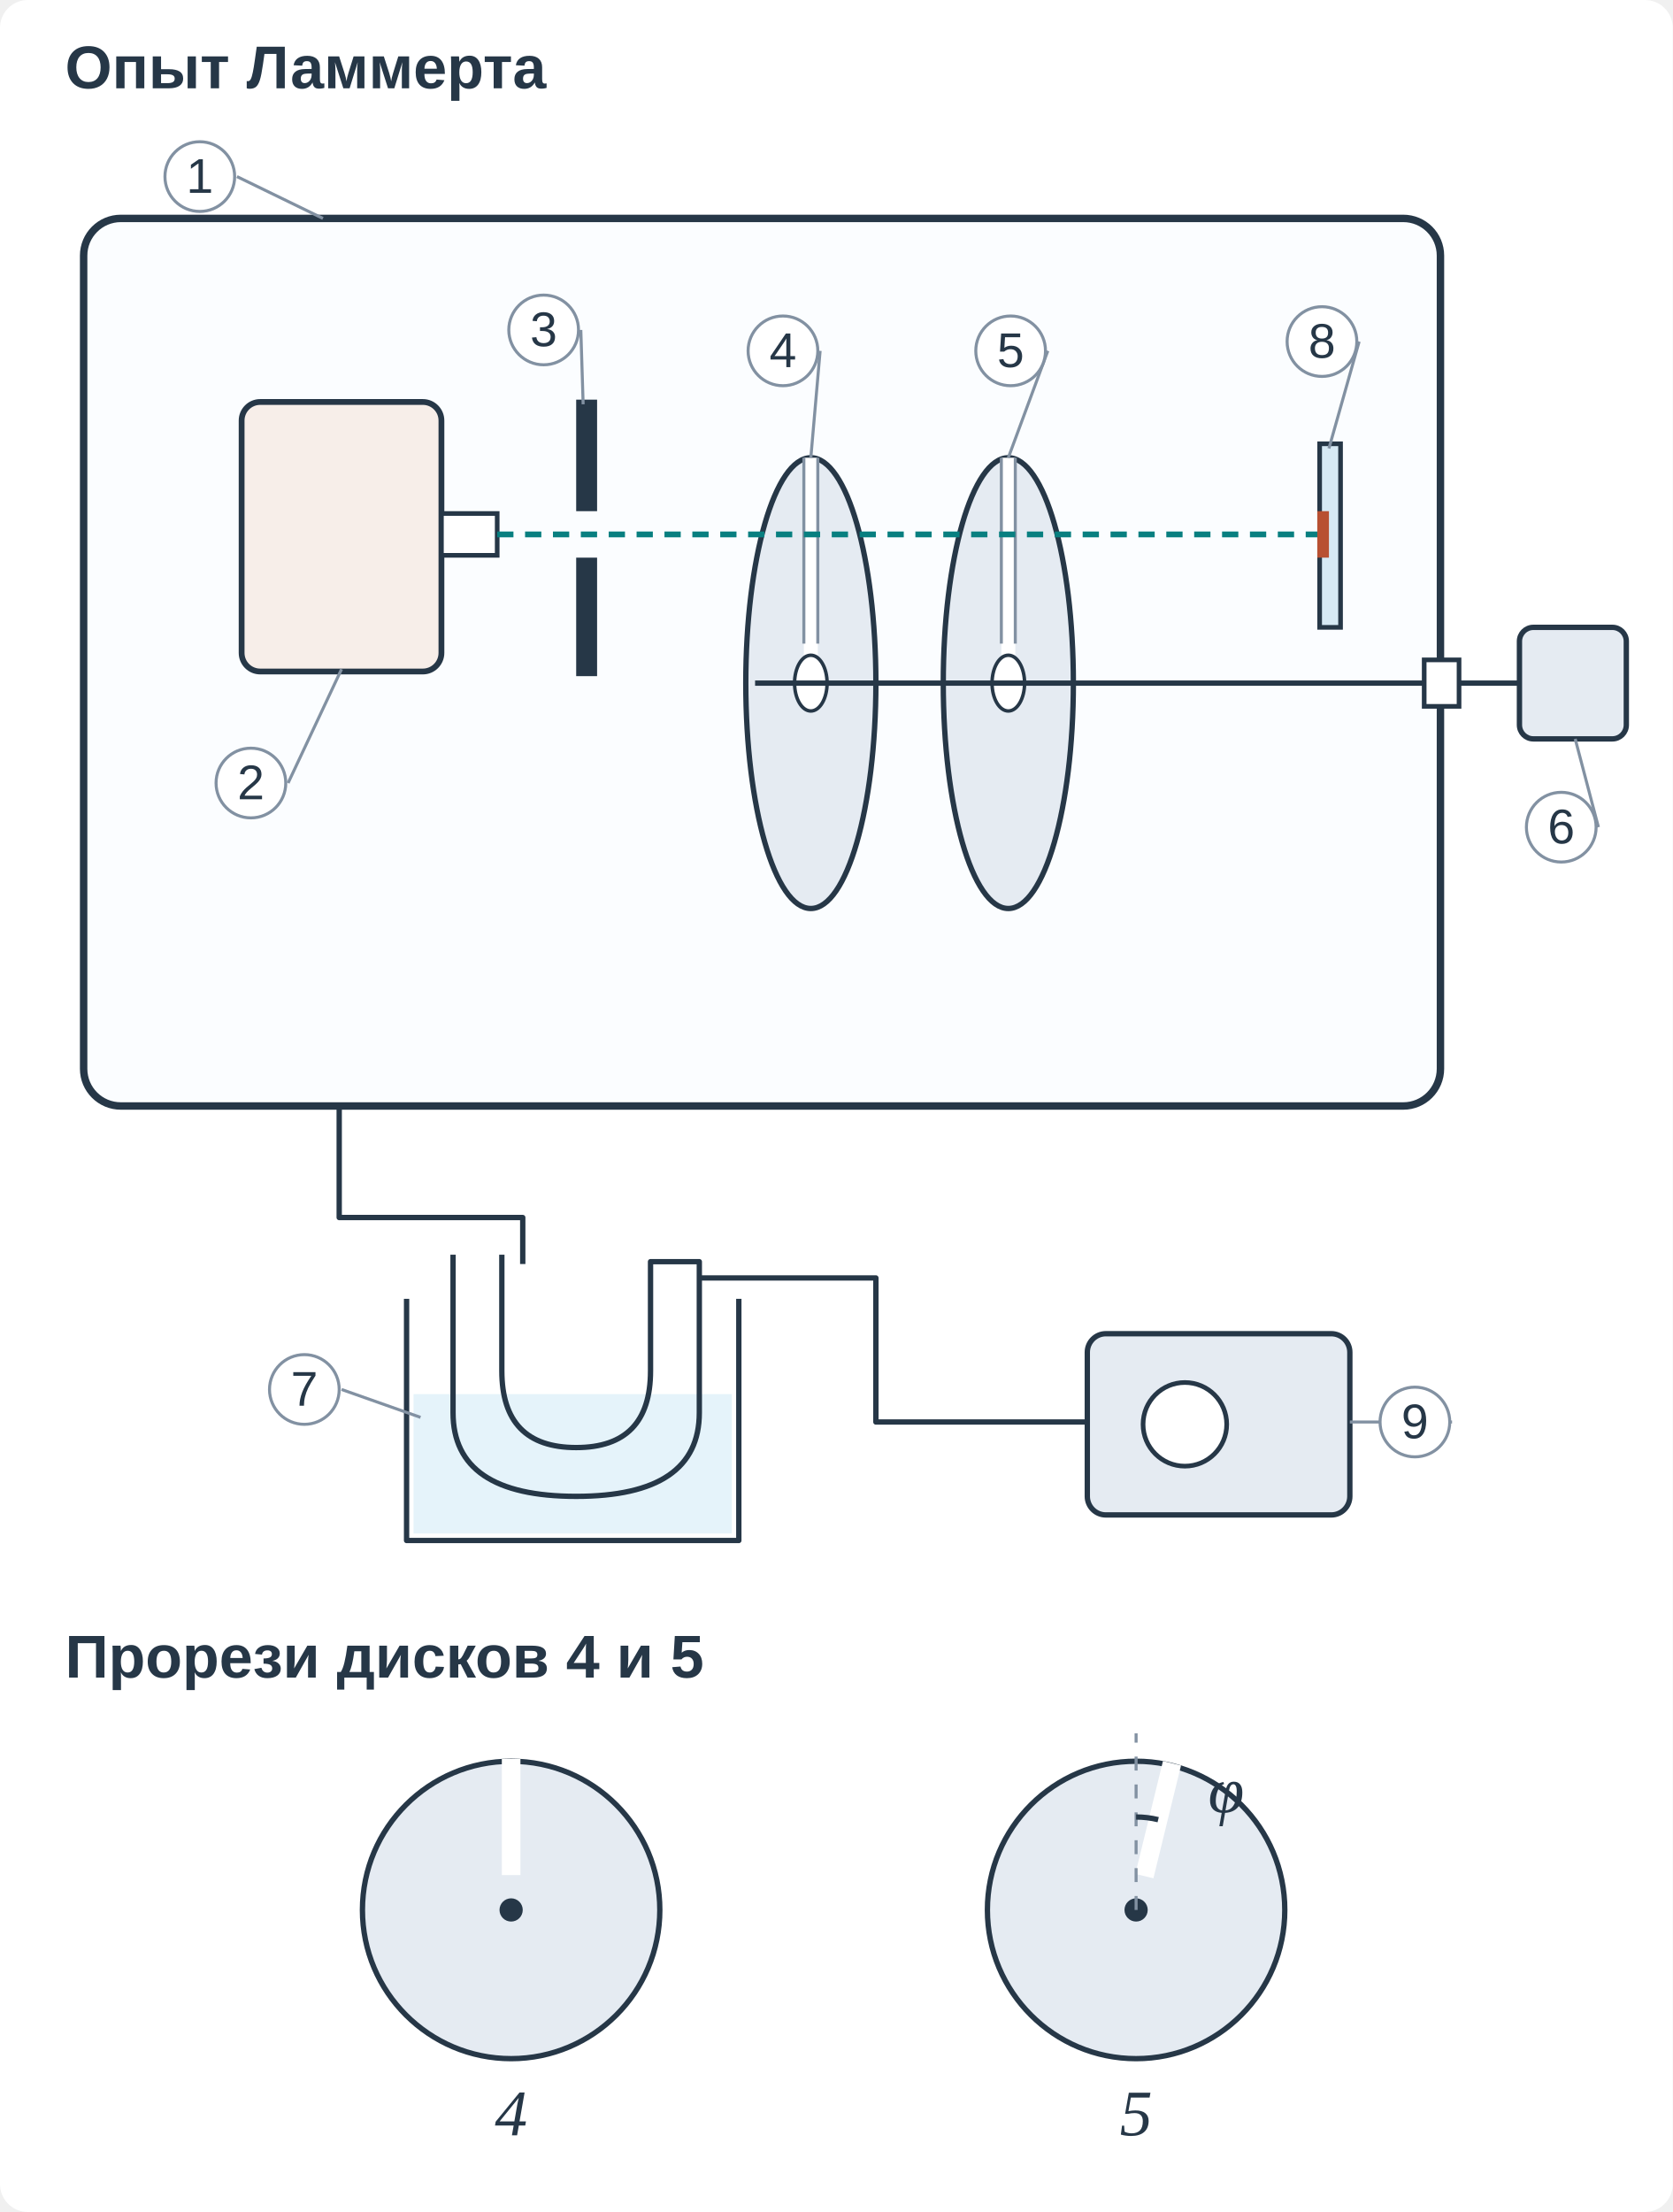
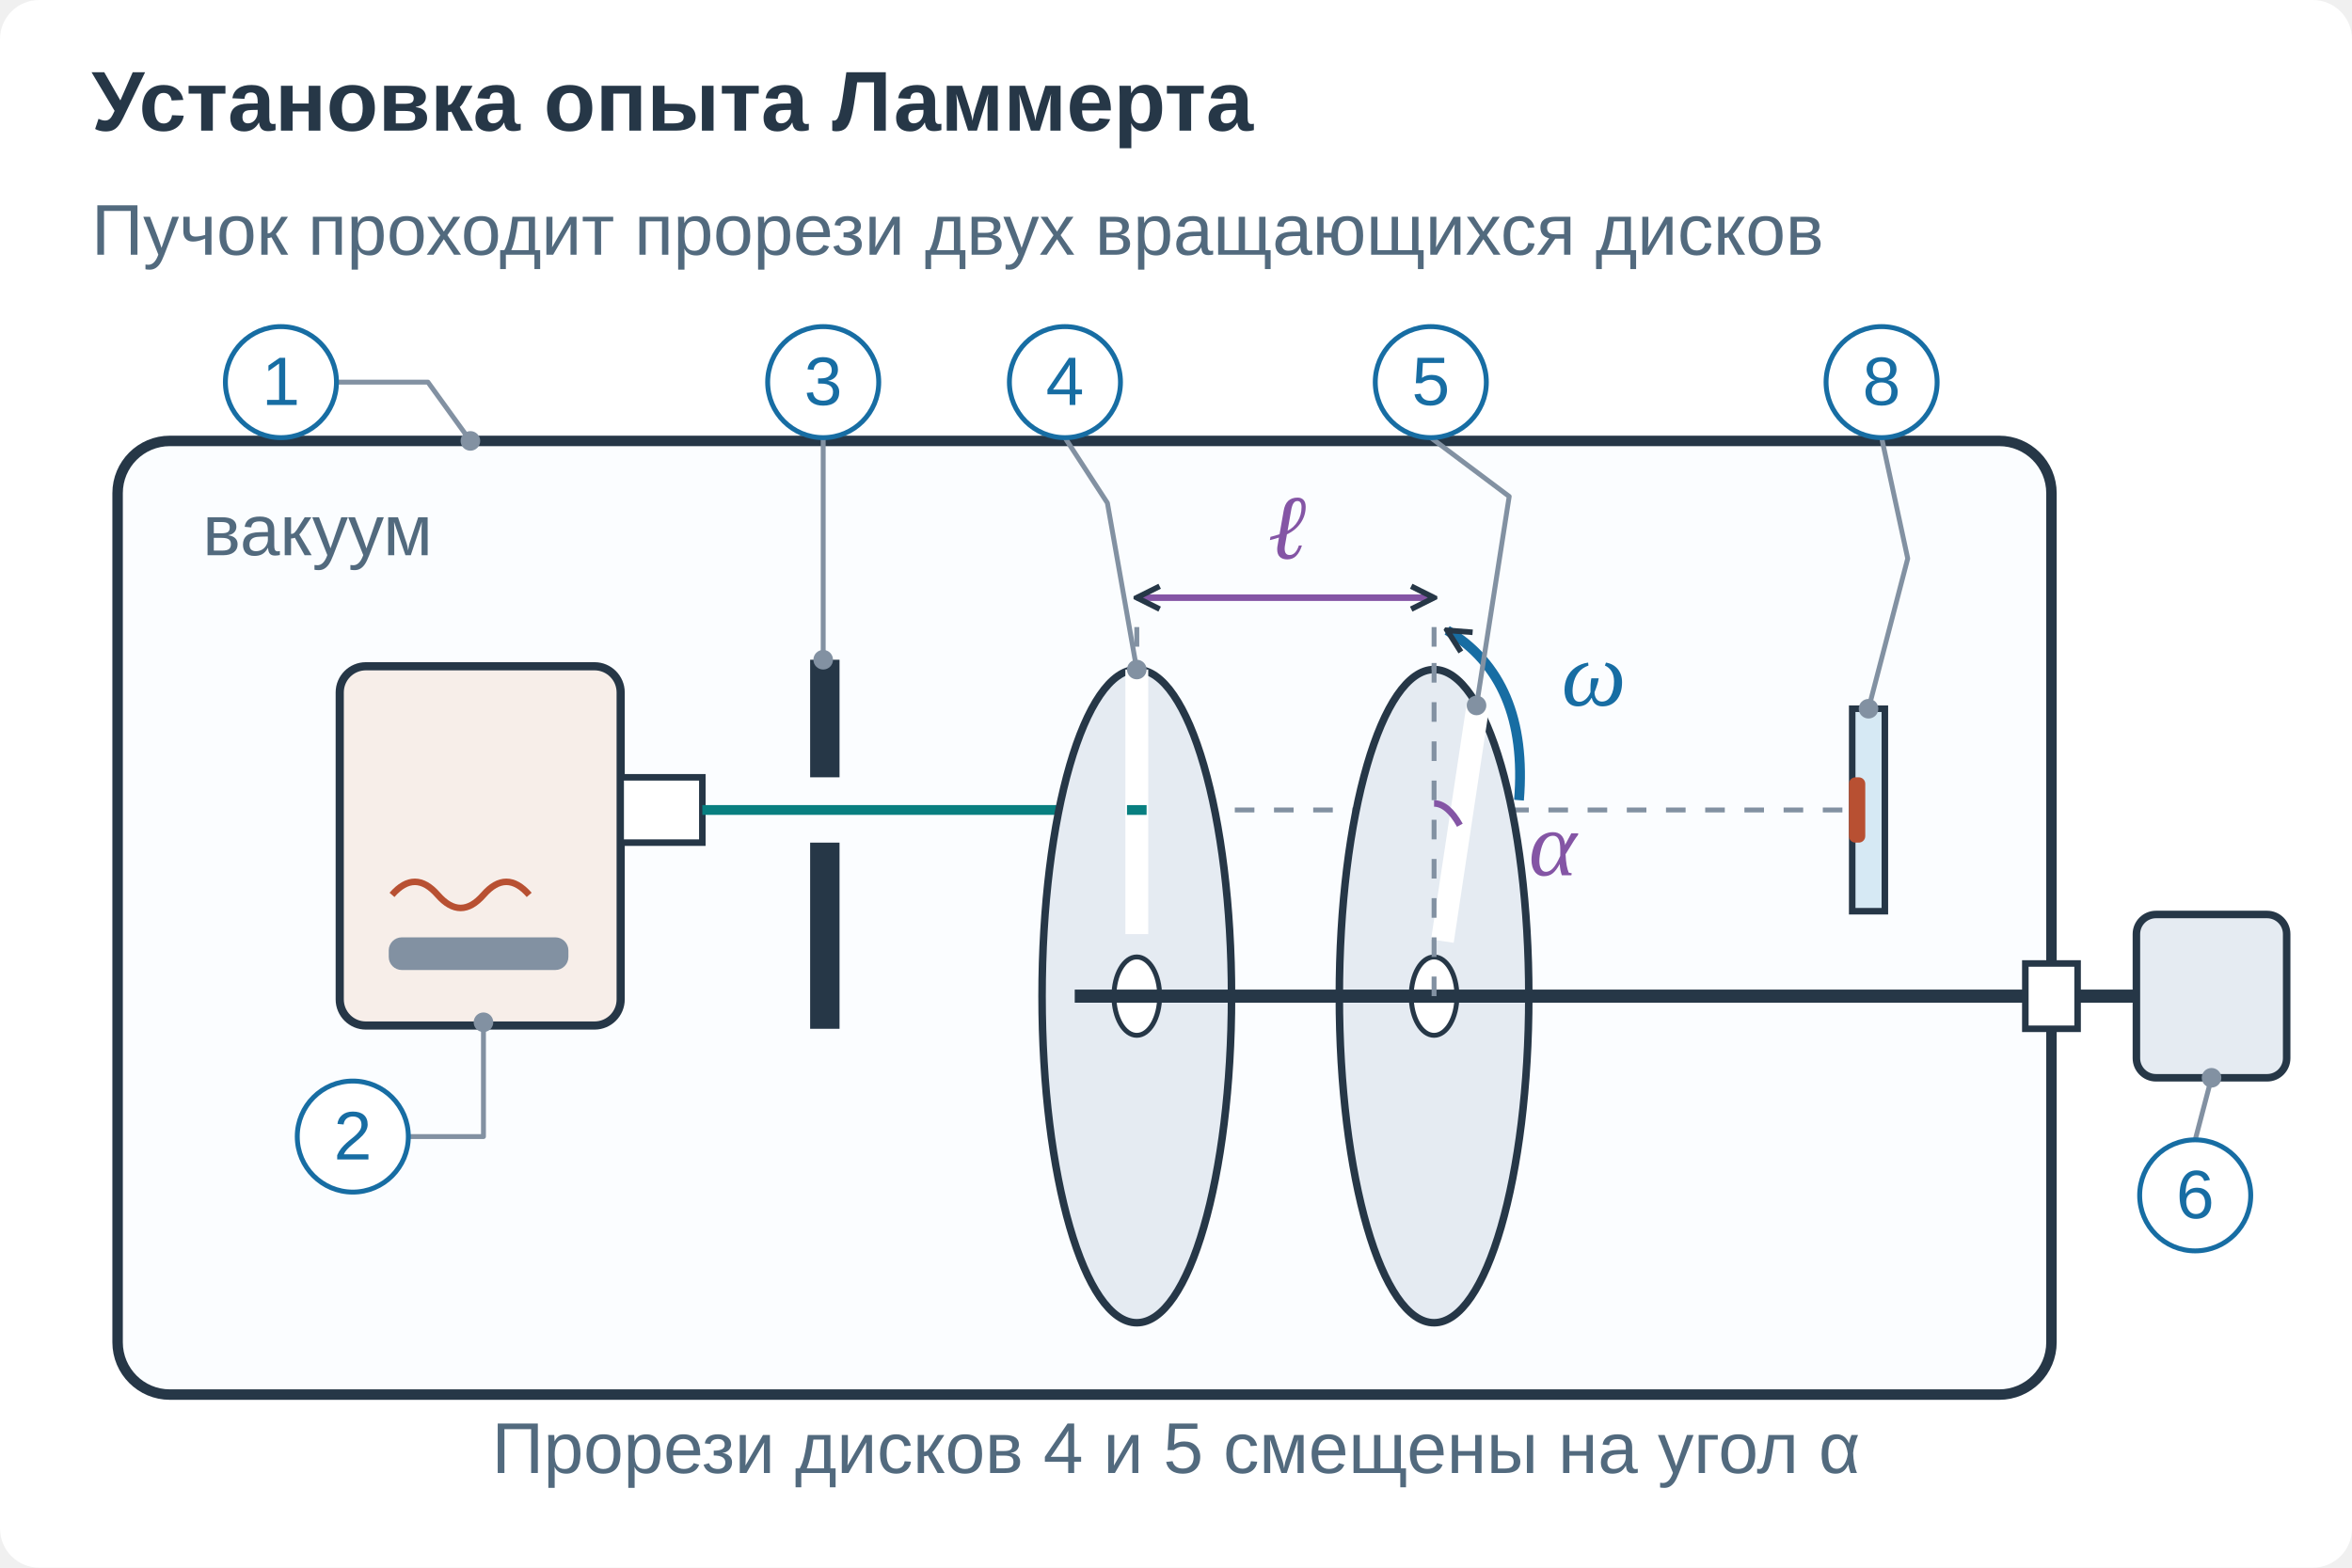
- <svg xmlns="http://www.w3.org/2000/svg" viewBox="0 0 720 952" role="img" aria-labelledby="title desc">
+ <svg xmlns="http://www.w3.org/2000/svg" viewBox="0 0 720 480" role="img" aria-labelledby="title desc">
  <defs>
    <marker id="arrow" markerWidth="9" markerHeight="9" refX="8" refY="4.5" orient="auto-start-reverse" markerUnits="userSpaceOnUse">
      <path d="M1 1 L8 4.5 L1 8" fill="none" stroke="#263747" stroke-width="1.7" />
    </marker>
  </defs>
  <style>text{font-family:Arial,Helvetica,sans-serif;fill:#263747}.label{font-size:24px}.small{font-size:22px}.heading{font-size:26px;font-weight:600}.math{font-family:Georgia,'Times New Roman',serif;font-style:italic;font-size:28px}.number{font-size:21px}.wall{fill:none;stroke:#263747;stroke-width:2.3;stroke-linejoin:round}.leader{fill:none;stroke:#8291a2;stroke-width:1.3}.guide{fill:none;stroke:#8291a2;stroke-width:1.3;stroke-dasharray:6 6}.axis{fill:none;stroke:#263747;stroke-width:1.7;marker-end:url(#arrow)}.beam{fill:none;stroke:#087f80;stroke-width:2.5;stroke-dasharray:7 5}.rotation{fill:none;stroke:#263747;stroke-width:2;marker-end:url(#arrow)}</style>
-   <rect width="720" height="952" rx="12" fill="#fff" />
-   <text x="28.000" y="38.000" class="heading">Опыт Ламмерта</text>
-   <rect x="36" y="94" width="584" height="382" fill="#fbfdff" rx="16" stroke="#263747" stroke-width="3.2" />
-   <rect x="104" y="173" width="86" height="116" fill="#f7eee9" rx="8" stroke="#263747" stroke-width="2.5" />
-   <rect x="190" y="221" width="24" height="18" fill="#fff" stroke="#263747" stroke-width="2" />
-   <rect x="248" y="172" width="9" height="48" fill="#263747" />
-   <rect x="248" y="240" width="9" height="51" fill="#263747" />
-   <ellipse cx="349" cy="294" rx="28" ry="97" fill="#e5ebf2" stroke="#263747" stroke-width="2.3" />
-   <rect x="346" y="197" width="6" height="85" fill="#fff" />
-   <line x1="346.000" y1="197.000" x2="346.000" y2="277.000" class="leader" />
-   <line x1="352.000" y1="197.000" x2="352.000" y2="277.000" class="leader" />
-   <ellipse cx="349" cy="294" rx="7" ry="12" fill="#fff" stroke="#263747" stroke-width="1.5" />
-   <ellipse cx="434" cy="294" rx="28" ry="97" fill="#e5ebf2" stroke="#263747" stroke-width="2.3" />
-   <rect x="431" y="197" width="6" height="85" fill="#fff" />
-   <line x1="431.000" y1="197.000" x2="431.000" y2="277.000" class="leader" />
-   <line x1="437.000" y1="197.000" x2="437.000" y2="277.000" class="leader" />
-   <ellipse cx="434" cy="294" rx="7" ry="12" fill="#fff" stroke="#263747" stroke-width="1.5" />
-   <line x1="325.000" y1="294.000" x2="654.000" y2="294.000" class="wall" stroke-width="5" />
-   <rect x="613" y="284" width="15" height="20" fill="#fff" stroke="#263747" stroke-width="2" />
-   <rect x="654" y="270" width="46" height="48" fill="#e5ebf2" rx="6" stroke="#263747" stroke-width="2.3" />
-   <line x1="214.000" y1="230.000" x2="570.000" y2="230.000" class="beam" />
-   <rect x="568" y="191" width="9" height="79" fill="#d6e9f4" stroke="#263747" stroke-width="2" />
-   <rect x="567" y="220" width="5" height="20" fill="#b85032" />
-   <path d="M146 476 V524 H225 V544" class="wall" />
-   <rect x="178" y="600" width="137" height="60" fill="#e5f3fa" />
-   <path d="M216 540 V590 Q216 623 248 623 Q280 623 280 590 V543 H301 V608 Q301 644 248 644 Q195 644 195 608 V540" class="wall" />
-   <path d="M175 559 V663 H318 V559" class="wall" />
-   <path d="M301 550 H377 V612 H468" class="wall" />
-   <rect x="468" y="574" width="113" height="78" fill="#e5ebf2" rx="8" stroke="#263747" stroke-width="2.3" />
-   <circle cx="510.000" cy="613.000" r="18" fill="#fff" stroke="#263747" stroke-width="2" />
-   <line x1="102.000" y1="76.000" x2="139.000" y2="94.000" class="leader" />
-   <circle cx="86.000" cy="76.000" r="15" fill="#fff" stroke="#8291a2" stroke-width="1.3" />
-   <text x="86.000" y="83.000" class="number" text-anchor="middle">1</text>
-   <line x1="124.000" y1="337.000" x2="147.000" y2="288.000" class="leader" />
-   <circle cx="108.000" cy="337.000" r="15" fill="#fff" stroke="#8291a2" stroke-width="1.3" />
-   <text x="108.000" y="344.000" class="number" text-anchor="middle">2</text>
-   <line x1="250.000" y1="142.000" x2="251.000" y2="174.000" class="leader" />
-   <circle cx="234.000" cy="142.000" r="15" fill="#fff" stroke="#8291a2" stroke-width="1.3" />
-   <text x="234.000" y="149.000" class="number" text-anchor="middle">3</text>
-   <line x1="353.000" y1="151.000" x2="349.000" y2="197.000" class="leader" />
-   <circle cx="337.000" cy="151.000" r="15" fill="#fff" stroke="#8291a2" stroke-width="1.3" />
-   <text x="337.000" y="158.000" class="number" text-anchor="middle">4</text>
-   <line x1="451.000" y1="151.000" x2="434.000" y2="197.000" class="leader" />
-   <circle cx="435.000" cy="151.000" r="15" fill="#fff" stroke="#8291a2" stroke-width="1.3" />
-   <text x="435.000" y="158.000" class="number" text-anchor="middle">5</text>
-   <line x1="688.000" y1="356.000" x2="678.000" y2="318.000" class="leader" />
-   <circle cx="672.000" cy="356.000" r="15" fill="#fff" stroke="#8291a2" stroke-width="1.3" />
-   <text x="672.000" y="363.000" class="number" text-anchor="middle">6</text>
-   <line x1="147.000" y1="598.000" x2="181.000" y2="610.000" class="leader" />
-   <circle cx="131.000" cy="598.000" r="15" fill="#fff" stroke="#8291a2" stroke-width="1.3" />
-   <text x="131.000" y="605.000" class="number" text-anchor="middle">7</text>
-   <line x1="585.000" y1="147.000" x2="572.000" y2="193.000" class="leader" />
-   <circle cx="569.000" cy="147.000" r="15" fill="#fff" stroke="#8291a2" stroke-width="1.3" />
-   <text x="569.000" y="154.000" class="number" text-anchor="middle">8</text>
-   <line x1="625.000" y1="612.000" x2="581.000" y2="612.000" class="leader" />
-   <circle cx="609.000" cy="612.000" r="15" fill="#fff" stroke="#8291a2" stroke-width="1.3" />
-   <text x="609.000" y="619.000" class="number" text-anchor="middle">9</text>
-   <text x="28.000" y="722.000" class="heading">Прорези дисков 4 и 5</text>
-   <circle cx="220.000" cy="822.000" r="64" fill="#e5ebf2" stroke="#263747" stroke-width="2.3" />
-   <circle cx="489.000" cy="822.000" r="64" fill="#e5ebf2" stroke="#263747" stroke-width="2.3" />
-   <line x1="220.000" y1="807.000" x2="220.000" y2="757.000" class="wall" style="stroke:#fff;stroke-width:8" />
-   <circle cx="220.000" cy="822.000" r="5" fill="#263747" />
-   <line x1="492.566" y1="807.430" x2="504.451" y2="758.863" class="wall" style="stroke:#fff;stroke-width:8" />
-   <circle cx="489.000" cy="822.000" r="5" fill="#263747" />
-   <line x1="489.000" y1="822.000" x2="489.000" y2="746.000" class="guide" />
-   <path d="M489.000 782.000 A40 40 0 0 1 498.508 783.146" class="wall" />
-   <text x="520.000" y="780.000" class="math">φ</text>
-   <text x="220.000" y="919.000" class="math" text-anchor="middle">4</text>
-   <text x="489.000" y="919.000" class="math" text-anchor="middle">5</text>
+   <rect width="720" height="480" rx="12" fill="#fff" />
+   <defs>
+     <marker id="stern-arrow-teal" viewBox="0 0 10 10" refX="8.5" refY="5" markerWidth="12" markerHeight="12" markerUnits="userSpaceOnUse" orient="auto">
+       <path d="M0 0L10 5L0 10Z" fill="#087f80" />
+     </marker>
+     <marker id="stern-arrow-purple" viewBox="0 0 10 10" refX="8.5" refY="5" markerWidth="10" markerHeight="10" markerUnits="userSpaceOnUse" orient="auto">
+       <path d="M0 0L10 5L0 10Z" fill="#8455a5" />
+     </marker>
+   </defs>
+   <style>
+  .stern-wall{fill:none;stroke:#263747;stroke-width:3;stroke-linejoin:round}.stern-glass{fill:#edf7fc;fill-opacity:.6;stroke:#7fa8bf;stroke-width:3}
+  .stern-leader{fill:none;stroke:#8291a2;stroke-width:1.5;stroke-linejoin:round}.stern-point{fill:#8291a2}
+  .stern-beam{fill:none;stroke:#087f80;stroke-width:3;marker-end:url(#stern-arrow-teal)}
+  .stern-dimension{fill:none;stroke:#8455a5;stroke-width:2;marker-start:url(#arrow);marker-end:url(#arrow)}
+  .stern-turn{fill:none;stroke:#176da3;stroke-width:3;marker-end:url(#arrow)}.stern-guide{fill:none;stroke:#8291a2;stroke-width:1.5;stroke-dasharray:6 6}
+  .stern-caption{font-size:22px;fill:#526a7e}.stern-teal{fill:#087f80}.stern-purple{fill:#8455a5}.stern-blue{fill:#176da3}
+  </style>
+   <text x="28.000" y="40.000" class="heading">Установка опыта Ламмерта</text>
+   <text x="28.000" y="78.000" class="stern-caption">Пучок проходит прорези двух вращающихся дисков</text>
+   <rect x="36" y="135" width="592" height="292" fill="#fbfdff" rx="16" stroke="#263747" stroke-width="3.2" id="lammert-chamber" />
+   <text x="62.000" y="170.000" class="stern-caption">вакуум</text>
+   <rect x="104" y="204" width="86" height="110" fill="#f7eee9" rx="8" stroke="#263747" stroke-width="2.5" />
+   <rect x="190" y="238" width="25" height="20" fill="#fff" stroke="#263747" stroke-width="2" />
+   <rect x="119" y="287" width="55" height="10" fill="#8291a2" rx="4" />
+   <path d="M120 274q7-8 14 0t14 0t14 0" class="wall" style="stroke:#b85032;stroke-width:2" />
+   <rect x="248" y="202" width="9" height="36" fill="#263747" />
+   <rect x="248" y="258" width="9" height="57" fill="#263747" />
+   <line x1="215.000" y1="248.000" x2="337.000" y2="248.000" class="stern-beam" id="lammert-incoming-beam" />
+   <line x1="354.000" y1="248.000" x2="565.000" y2="248.000" class="stern-guide" id="lammert-flight-direction" />
+   <ellipse cx="348" cy="305" rx="29" ry="100" fill="#e5ebf2" stroke="#263747" stroke-width="2.3" id="lammert-disk-4" />
+   <line x1="348.000" y1="286.000" x2="348.000" y2="205.000" class="wall" style="stroke:#fff;stroke-width:7" id="lammert-slot-4" />
+   <ellipse cx="348" cy="305" rx="7" ry="12" fill="#fff" stroke="#263747" stroke-width="1.5" />
+   <ellipse cx="439" cy="305" rx="29" ry="100" fill="#e5ebf2" stroke="#263747" stroke-width="2.3" id="lammert-disk-5" />
+   <line x1="441.544" y1="288.147" x2="452.392" y2="216.301" class="wall" style="stroke:#fff;stroke-width:7" id="lammert-slot-5" />
+   <ellipse cx="439" cy="305" rx="7" ry="12" fill="#fff" stroke="#263747" stroke-width="1.5" />
+   <line x1="329.000" y1="305.000" x2="654.000" y2="305.000" class="wall" style="stroke-width:4" id="lammert-common-shaft" />
+   <rect x="620" y="295" width="16" height="20" fill="#fff" stroke="#263747" stroke-width="2" />
+   <rect x="654" y="280" width="46" height="50" fill="#e5ebf2" rx="6" stroke="#263747" stroke-width="2.3" />
+   <line x1="345.000" y1="248.000" x2="351.000" y2="248.000" class="wall" style="stroke:#087f80;stroke-width:3" />
+   <rect x="567" y="217" width="10" height="62" fill="#d6e9f4" stroke="#263747" stroke-width="2" />
+   <rect x="566" y="238" width="5" height="20" fill="#b85032" rx="2" />
+   <line x1="348.000" y1="183.000" x2="439.000" y2="183.000" class="stern-dimension" id="lammert-separation" />
+   <line x1="348.000" y1="192.000" x2="348.000" y2="205.000" class="stern-guide" />
+   <line x1="439.000" y1="192.000" x2="439.000" y2="205.000" class="stern-guide" />
+   <text x="394.000" y="171.000" class="math stern-purple" text-anchor="middle">ℓ</text>
+   <line x1="439.000" y1="305.000" x2="439.000" y2="201.000" class="stern-guide" />
+   <path d="M439 246 A17.11 59 0 0 1 446.901 252.667" class="wall" style="stroke:#8455a5;stroke-width:2" id="lammert-slot-angle" />
+   <text x="468.000" y="268.000" class="math stern-purple">α</text>
+   <path d="M465 245Q468 208 443 193" class="stern-turn" />
+   <text x="478.000" y="216.000" class="math stern-blue">ω</text>
+   <polyline points="103.000,117.000 131.000,117.000 144.000,135.000" class="stern-leader" />
+   <circle cx="144.000" cy="135.000" r="3" fill="#8291a2" />
+   <circle cx="86.000" cy="117.000" r="17" fill="#fff" stroke="#176da3" stroke-width="1.5" />
+   <text x="86.000" y="124.000" class="number stern-blue" text-anchor="middle">1</text>
+   <polyline points="125.000,348.000 148.000,348.000 148.000,313.000" class="stern-leader" />
+   <circle cx="148.000" cy="313.000" r="3" fill="#8291a2" />
+   <circle cx="108.000" cy="348.000" r="17" fill="#fff" stroke="#176da3" stroke-width="1.5" />
+   <text x="108.000" y="355.000" class="number stern-blue" text-anchor="middle">2</text>
+   <polyline points="252.000,134.000 252.000,202.000" class="stern-leader" />
+   <circle cx="252.000" cy="202.000" r="3" fill="#8291a2" />
+   <circle cx="252.000" cy="117.000" r="17" fill="#fff" stroke="#176da3" stroke-width="1.5" />
+   <text x="252.000" y="124.000" class="number stern-blue" text-anchor="middle">3</text>
+   <polyline points="326.000,134.000 339.000,154.000 348.000,205.000" class="stern-leader" />
+   <circle cx="348.000" cy="205.000" r="3" fill="#8291a2" />
+   <circle cx="326.000" cy="117.000" r="17" fill="#fff" stroke="#176da3" stroke-width="1.5" />
+   <text x="326.000" y="124.000" class="number stern-blue" text-anchor="middle">4</text>
+   <polyline points="438.000,134.000 462.000,152.000 452.000,216.000" class="stern-leader" />
+   <circle cx="452.000" cy="216.000" r="3" fill="#8291a2" />
+   <circle cx="438.000" cy="117.000" r="17" fill="#fff" stroke="#176da3" stroke-width="1.5" />
+   <text x="438.000" y="124.000" class="number stern-blue" text-anchor="middle">5</text>
+   <polyline points="672.000,349.000 677.000,330.000" class="stern-leader" />
+   <circle cx="677.000" cy="330.000" r="3" fill="#8291a2" />
+   <circle cx="672.000" cy="366.000" r="17" fill="#fff" stroke="#176da3" stroke-width="1.5" />
+   <text x="672.000" y="373.000" class="number stern-blue" text-anchor="middle">6</text>
+   <polyline points="576.000,134.000 584.000,171.000 572.000,217.000" class="stern-leader" />
+   <circle cx="572.000" cy="217.000" r="3" fill="#8291a2" />
+   <circle cx="576.000" cy="117.000" r="17" fill="#fff" stroke="#176da3" stroke-width="1.5" />
+   <text x="576.000" y="124.000" class="number stern-blue" text-anchor="middle">8</text>
+   <text x="360.000" y="451.000" class="stern-caption" text-anchor="middle">Прорези дисков 4 и 5 смещены на угол α</text>
</svg>
